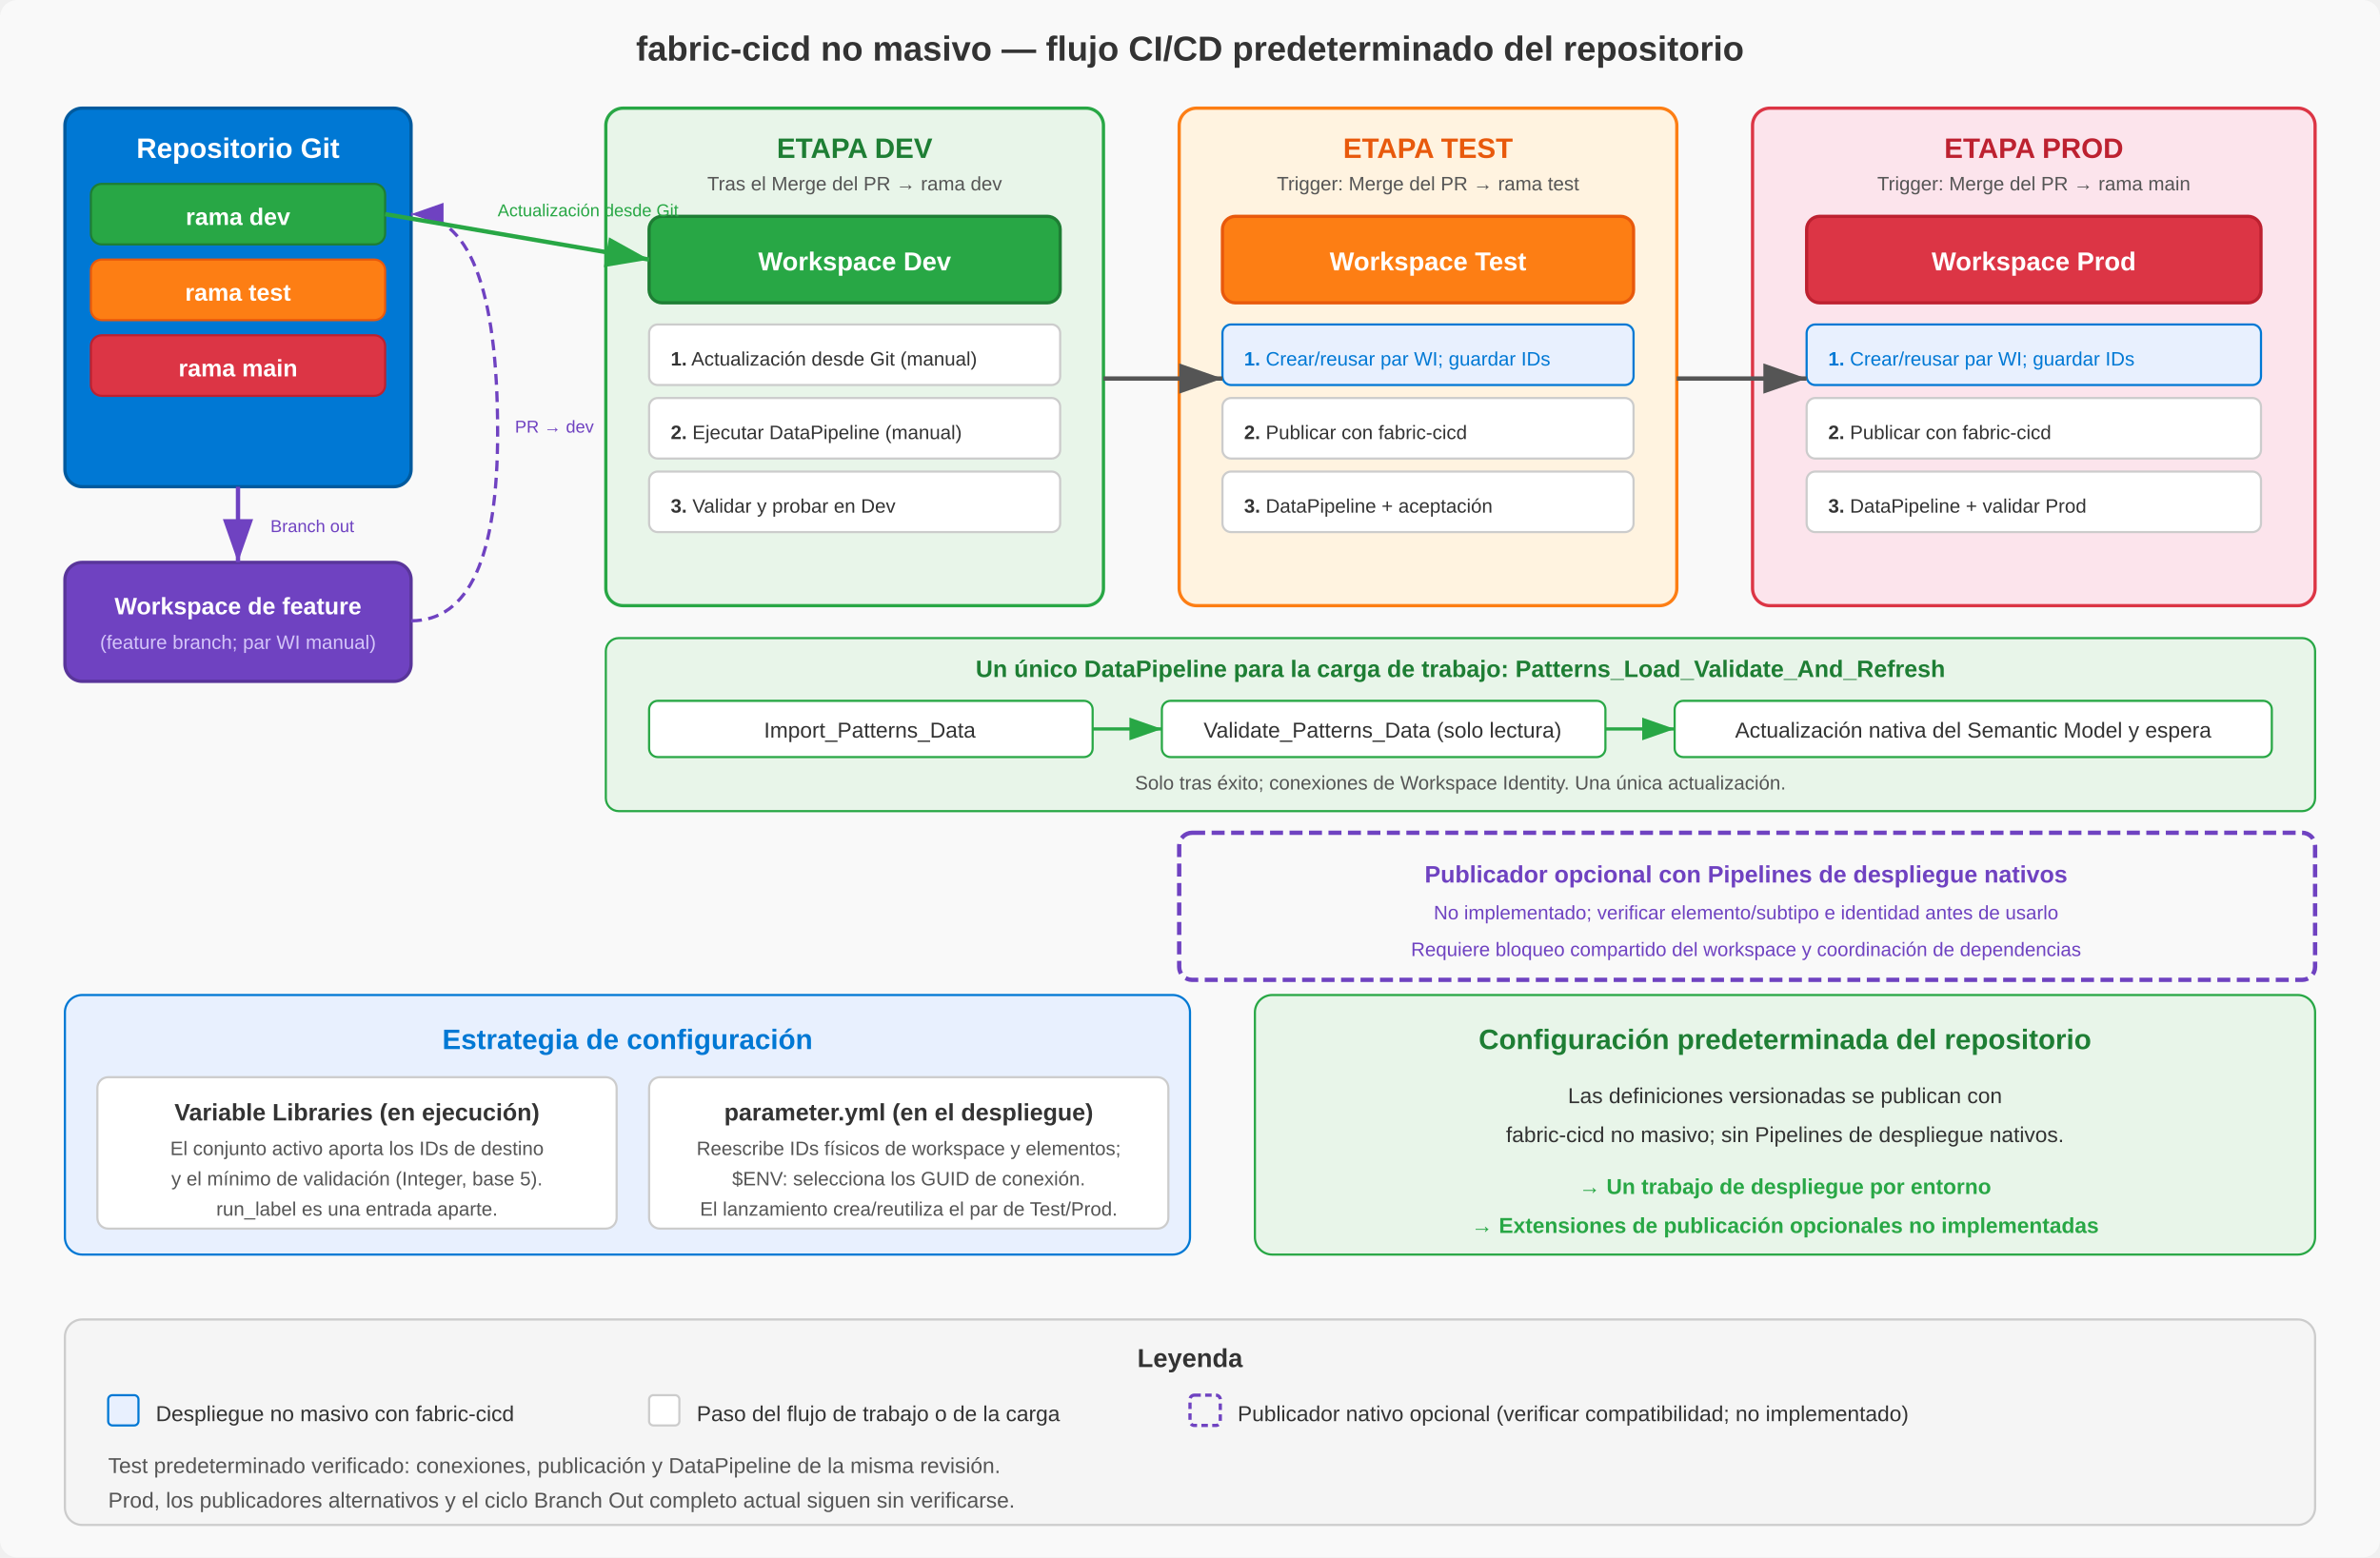
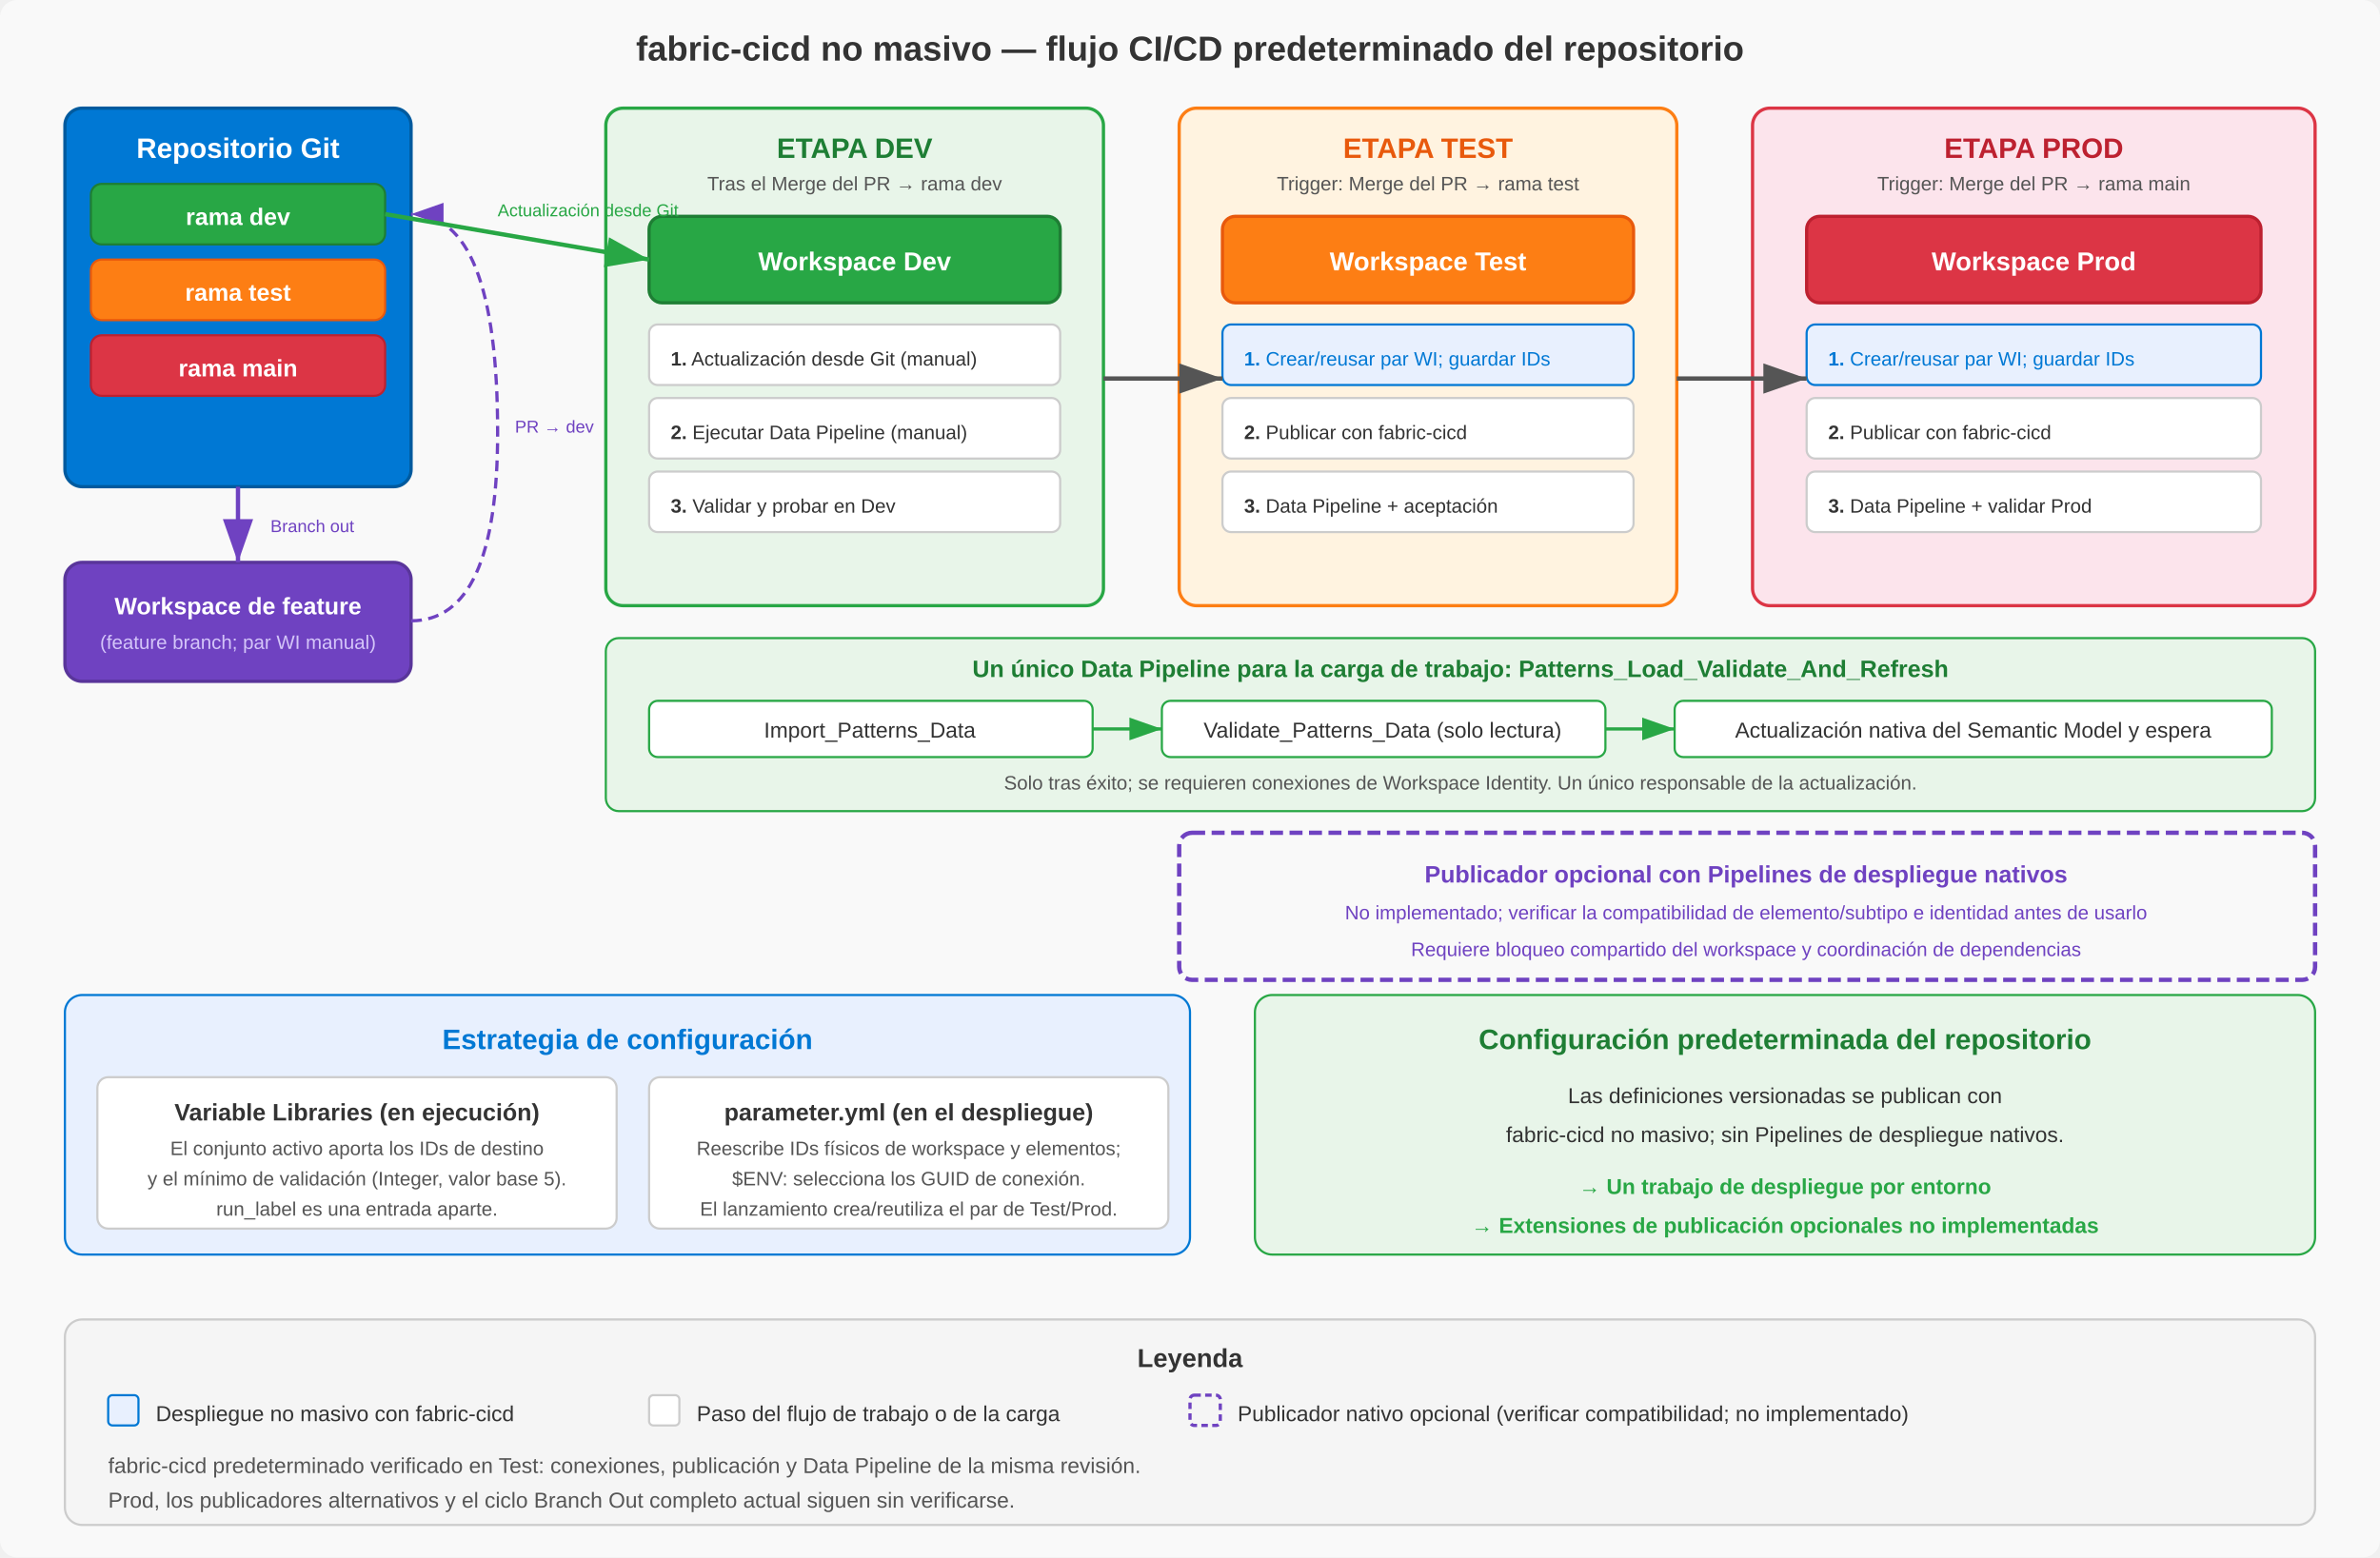
<svg xmlns="http://www.w3.org/2000/svg" viewBox="0 0 1100 720" font-family="Segoe UI, Arial, sans-serif">
  <rect width="1100" height="720" fill="#f9f9f9" rx="8" />
  <text x="550" y="28" text-anchor="middle" font-size="16" font-weight="bold" fill="#333">fabric-cicd no masivo — flujo CI/CD predeterminado del repositorio</text>
  <rect x="30" y="50" width="160" height="175" rx="8" fill="#0078d4" stroke="#005a9e" stroke-width="1.5" />
  <text x="110" y="73" text-anchor="middle" font-size="13" fill="#fff" font-weight="bold">Repositorio Git</text>
  <rect x="42" y="85" width="136" height="28" rx="5" fill="#28a745" stroke="#1e7e34" stroke-width="1" />
  <text x="110" y="104" text-anchor="middle" font-size="11" fill="#fff" font-weight="bold">rama dev</text>
  <rect x="42" y="120" width="136" height="28" rx="5" fill="#fd7e14" stroke="#e8590c" stroke-width="1" />
  <text x="110" y="139" text-anchor="middle" font-size="11" fill="#fff" font-weight="bold">rama test</text>
  <rect x="42" y="155" width="136" height="28" rx="5" fill="#dc3545" stroke="#bd2130" stroke-width="1" />
  <text x="110" y="174" text-anchor="middle" font-size="11" fill="#fff" font-weight="bold">rama main</text>
  <rect x="30" y="260" width="160" height="55" rx="8" fill="#6f42c1" stroke="#59359a" stroke-width="1.5" />
  <text x="110" y="284" text-anchor="middle" font-size="11" fill="#fff" font-weight="bold">Workspace de feature</text>
  <text x="110" y="300" text-anchor="middle" font-size="9" fill="#d4c5f9">(feature branch; par WI manual)</text>
  <line x1="110" y1="225" x2="110" y2="260" stroke="#6f42c1" stroke-width="2" marker-end="url(#arrowPurple)" />
  <text x="125" y="246" font-size="8" fill="#6f42c1">Branch out</text>
  <path d="M 190 287 Q 230 287 230 200 Q 230 99 190 99" fill="none" stroke="#6f42c1" stroke-width="1.5" stroke-dasharray="5,3" marker-end="url(#arrowPurple)" />
  <text x="238" y="200" font-size="8" fill="#6f42c1">PR → dev</text>
  <rect x="280" y="50" width="230" height="230" rx="8" fill="#e8f5e9" stroke="#28a745" stroke-width="1.5" />
  <text x="395" y="73" text-anchor="middle" font-size="13" font-weight="bold" fill="#1e7e34">ETAPA DEV</text>
  <text x="395" y="88" text-anchor="middle" font-size="9" fill="#555">Tras el Merge del PR → rama dev</text>
  <rect x="300" y="100" width="190" height="40" rx="6" fill="#28a745" stroke="#1e7e34" stroke-width="1.5" />
  <text x="395" y="125" text-anchor="middle" font-size="12" fill="#fff" font-weight="bold">Workspace Dev</text>
  <line x1="178" y1="99" x2="300" y2="120" stroke="#28a745" stroke-width="2" marker-end="url(#arrowGreen)" />
  <text x="230" y="100" font-size="8" fill="#28a745">Actualización desde Git</text>
  <rect x="300" y="150" width="190" height="28" rx="4" fill="#fff" stroke="#ccc" stroke-width="1" />
  <text x="310" y="169" font-size="9" fill="#333">
    <tspan font-weight="bold">1.</tspan> Actualización desde Git (manual)</text>
  <rect x="300" y="184" width="190" height="28" rx="4" fill="#fff" stroke="#ccc" stroke-width="1" />
  <text x="310" y="203" font-size="9" fill="#333">
-     <tspan font-weight="bold">2.</tspan> Ejecutar DataPipeline (manual)</text>
+     <tspan font-weight="bold">2.</tspan> Ejecutar Data Pipeline (manual)</text>
  <rect x="300" y="218" width="190" height="28" rx="4" fill="#fff" stroke="#ccc" stroke-width="1" />
  <text x="310" y="237" font-size="9" fill="#333">
    <tspan font-weight="bold">3.</tspan> Validar y probar en Dev</text>
  <rect x="545" y="50" width="230" height="230" rx="8" fill="#fff3e0" stroke="#fd7e14" stroke-width="1.5" />
  <text x="660" y="73" text-anchor="middle" font-size="13" font-weight="bold" fill="#e8590c">ETAPA TEST</text>
  <text x="660" y="88" text-anchor="middle" font-size="9" fill="#555">Trigger: Merge del PR → rama test</text>
  <rect x="565" y="100" width="190" height="40" rx="6" fill="#fd7e14" stroke="#e8590c" stroke-width="1.5" />
  <text x="660" y="125" text-anchor="middle" font-size="12" fill="#fff" font-weight="bold">Workspace Test</text>
  <rect x="565" y="150" width="190" height="28" rx="4" fill="#e8f0fe" stroke="#0078d4" stroke-width="1" />
  <text x="575" y="169" font-size="9" fill="#0078d4">
    <tspan font-weight="bold">1.</tspan> Crear/reusar par WI; guardar IDs</text>
  <rect x="565" y="184" width="190" height="28" rx="4" fill="#fff" stroke="#ccc" stroke-width="1" />
  <text x="575" y="203" font-size="9" fill="#333">
    <tspan font-weight="bold">2.</tspan> Publicar con fabric-cicd</text>
  <rect x="565" y="218" width="190" height="28" rx="4" fill="#fff" stroke="#ccc" stroke-width="1" />
  <text x="575" y="237" font-size="9" fill="#333">
-     <tspan font-weight="bold">3.</tspan> DataPipeline + aceptación</text>
+     <tspan font-weight="bold">3.</tspan> Data Pipeline + aceptación</text>
  <line x1="510" y1="175" x2="565" y2="175" stroke="#555" stroke-width="2" marker-end="url(#arrow)" />
  <rect x="810" y="50" width="260" height="230" rx="8" fill="#fce4ec" stroke="#dc3545" stroke-width="1.5" />
  <text x="940" y="73" text-anchor="middle" font-size="13" font-weight="bold" fill="#bd2130">ETAPA PROD</text>
  <text x="940" y="88" text-anchor="middle" font-size="9" fill="#555">Trigger: Merge del PR → rama main</text>
  <rect x="835" y="100" width="210" height="40" rx="6" fill="#dc3545" stroke="#bd2130" stroke-width="1.5" />
  <text x="940" y="125" text-anchor="middle" font-size="12" fill="#fff" font-weight="bold">Workspace Prod</text>
  <rect x="835" y="150" width="210" height="28" rx="4" fill="#e8f0fe" stroke="#0078d4" stroke-width="1" />
  <text x="845" y="169" font-size="9" fill="#0078d4">
    <tspan font-weight="bold">1.</tspan> Crear/reusar par WI; guardar IDs</text>
  <rect x="835" y="184" width="210" height="28" rx="4" fill="#fff" stroke="#ccc" stroke-width="1" />
  <text x="845" y="203" font-size="9" fill="#333">
    <tspan font-weight="bold">2.</tspan> Publicar con fabric-cicd</text>
  <rect x="835" y="218" width="210" height="28" rx="4" fill="#fff" stroke="#ccc" stroke-width="1" />
  <text x="845" y="237" font-size="9" fill="#333">
-     <tspan font-weight="bold">3.</tspan> DataPipeline + validar Prod</text>
+     <tspan font-weight="bold">3.</tspan> Data Pipeline + validar Prod</text>
  <line x1="775" y1="175" x2="835" y2="175" stroke="#555" stroke-width="2" marker-end="url(#arrow)" />
  <rect x="280" y="295" width="790" height="80" rx="6" fill="#e8f5e9" stroke="#28a745" />
-   <text x="675" y="313" text-anchor="middle" font-size="11" font-weight="bold" fill="#1e7e34">Un único DataPipeline para la carga de trabajo: Patterns_Load_Validate_And_Refresh</text>
+   <text x="675" y="313" text-anchor="middle" font-size="11" font-weight="bold" fill="#1e7e34">Un único Data Pipeline para la carga de trabajo: Patterns_Load_Validate_And_Refresh</text>
  <rect x="300" y="324" width="205" height="26" rx="4" fill="#fff" stroke="#28a745" />
  <text x="402" y="341" text-anchor="middle" font-size="10" fill="#333">Import_Patterns_Data</text>
  <line x1="505" y1="337" x2="537" y2="337" stroke="#28a745" stroke-width="1.5" marker-end="url(#arrowGreen)" />
  <rect x="537" y="324" width="205" height="26" rx="4" fill="#fff" stroke="#28a745" />
  <text x="639" y="341" text-anchor="middle" font-size="10" fill="#333">Validate_Patterns_Data (solo lectura)</text>
  <line x1="742" y1="337" x2="774" y2="337" stroke="#28a745" stroke-width="1.5" marker-end="url(#arrowGreen)" />
  <rect x="774" y="324" width="276" height="26" rx="4" fill="#fff" stroke="#28a745" />
  <text x="912" y="341" text-anchor="middle" font-size="10" fill="#333">Actualización nativa del Semantic Model y espera</text>
-   <text x="675" y="365" text-anchor="middle" font-size="9" fill="#555">Solo tras éxito; conexiones de Workspace Identity. Una única actualización.</text>
+   <text x="675" y="365" text-anchor="middle" font-size="9" fill="#555">Solo tras éxito; se requieren conexiones de Workspace Identity. Un único responsable de la actualización.</text>
  <rect x="545" y="385" width="525" height="68" rx="6" fill="none" stroke="#6f42c1" stroke-width="2" stroke-dasharray="6,3" />
  <text x="807" y="408" text-anchor="middle" font-size="11" fill="#6f42c1" font-weight="bold">Publicador opcional con Pipelines de despliegue nativos</text>
-   <text x="807" y="425" text-anchor="middle" font-size="9" fill="#6f42c1">No implementado; verificar elemento/subtipo e identidad antes de usarlo</text>
+   <text x="807" y="425" text-anchor="middle" font-size="9" fill="#6f42c1">No implementado; verificar la compatibilidad de elemento/subtipo e identidad antes de usarlo</text>
  <text x="807" y="442" text-anchor="middle" font-size="9" fill="#6f42c1">Requiere bloqueo compartido del workspace y coordinación de dependencias</text>
  <rect x="30" y="460" width="520" height="120" rx="8" fill="#e8f0fe" stroke="#0078d4" stroke-width="1" />
  <text x="290" y="485" text-anchor="middle" font-size="13" font-weight="bold" fill="#0078d4">Estrategia de configuración</text>
  <rect x="45" y="498" width="240" height="70" rx="5" fill="#fff" stroke="#ccc" stroke-width="1" />
  <text x="165" y="518" text-anchor="middle" font-size="11" font-weight="bold" fill="#333">Variable Libraries (en ejecución)</text>
  <text x="165" y="534" text-anchor="middle" font-size="9" fill="#555">El conjunto activo aporta los IDs de destino</text>
-   <text x="165" y="548" text-anchor="middle" font-size="9" fill="#555">y el mínimo de validación (Integer, base 5).</text>
+   <text x="165" y="548" text-anchor="middle" font-size="9" fill="#555">y el mínimo de validación (Integer, valor base 5).</text>
  <text x="165" y="562" text-anchor="middle" font-size="9" fill="#555">run_label es una entrada aparte.</text>
  <rect x="300" y="498" width="240" height="70" rx="5" fill="#fff" stroke="#ccc" stroke-width="1" />
  <text x="420" y="518" text-anchor="middle" font-size="11" font-weight="bold" fill="#333">parameter.yml (en el despliegue)</text>
  <text x="420" y="534" text-anchor="middle" font-size="9" fill="#555">Reescribe IDs físicos de workspace y elementos;</text>
  <text x="420" y="548" text-anchor="middle" font-size="9" fill="#555">$ENV: selecciona los GUID de conexión.</text>
  <text x="420" y="562" text-anchor="middle" font-size="9" fill="#555">El lanzamiento crea/reutiliza el par de Test/Prod.</text>
  <rect x="580" y="460" width="490" height="120" rx="8" fill="#e8f5e9" stroke="#28a745" stroke-width="1" />
  <text x="825" y="485" text-anchor="middle" font-size="13" font-weight="bold" fill="#1e7e34">Configuración predeterminada del repositorio</text>
  <text x="825" y="510" text-anchor="middle" font-size="10" fill="#333">Las definiciones versionadas se publican con</text>
  <text x="825" y="528" text-anchor="middle" font-size="10" fill="#333">fabric-cicd no masivo; sin Pipelines de despliegue nativos.</text>
  <text x="825" y="552" text-anchor="middle" font-size="10" fill="#28a745" font-weight="bold">→ Un trabajo de despliegue por entorno</text>
  <text x="825" y="570" text-anchor="middle" font-size="10" fill="#28a745" font-weight="bold">→ Extensiones de publicación opcionales no implementadas</text>
  <rect x="30" y="610" width="1040" height="95" rx="8" fill="#f5f5f5" stroke="#ccc" stroke-width="1" />
  <text x="550" y="632" text-anchor="middle" font-size="12" font-weight="bold" fill="#333">Leyenda</text>
  <rect x="50" y="645" width="14" height="14" rx="2" fill="#e8f0fe" stroke="#0078d4" stroke-width="1" />
  <text x="72" y="657" font-size="10" fill="#333">Despliegue no masivo con fabric-cicd</text>
  <rect x="300" y="645" width="14" height="14" rx="2" fill="#fff" stroke="#ccc" stroke-width="1" />
  <text x="322" y="657" font-size="10" fill="#333">Paso del flujo de trabajo o de la carga</text>
  <rect x="550" y="645" width="14" height="14" rx="2" fill="none" stroke="#6f42c1" stroke-width="1.5" stroke-dasharray="3,2" />
  <text x="572" y="657" font-size="10" fill="#333">Publicador nativo opcional (verificar compatibilidad; no implementado)</text>
-   <text x="50" y="681" font-size="10" fill="#555">Test predeterminado verificado: conexiones, publicación y DataPipeline de la misma revisión.</text>
+   <text x="50" y="681" font-size="10" fill="#555">fabric-cicd predeterminado verificado en Test: conexiones, publicación y Data Pipeline de la misma revisión.</text>
  <text x="50" y="697" font-size="10" fill="#555">Prod, los publicadores alternativos y el ciclo Branch Out completo actual siguen sin verificarse.</text>
  <defs>
    <marker id="arrow" markerWidth="10" markerHeight="7" refX="10" refY="3.5" orient="auto">
      <polygon points="0 0, 10 3.5, 0 7" fill="#555" />
    </marker>
    <marker id="arrowGreen" markerWidth="10" markerHeight="7" refX="10" refY="3.5" orient="auto">
      <polygon points="0 0, 10 3.5, 0 7" fill="#28a745" />
    </marker>
    <marker id="arrowPurple" markerWidth="10" markerHeight="7" refX="10" refY="3.5" orient="auto">
      <polygon points="0 0, 10 3.5, 0 7" fill="#6f42c1" />
    </marker>
  </defs>
</svg>
